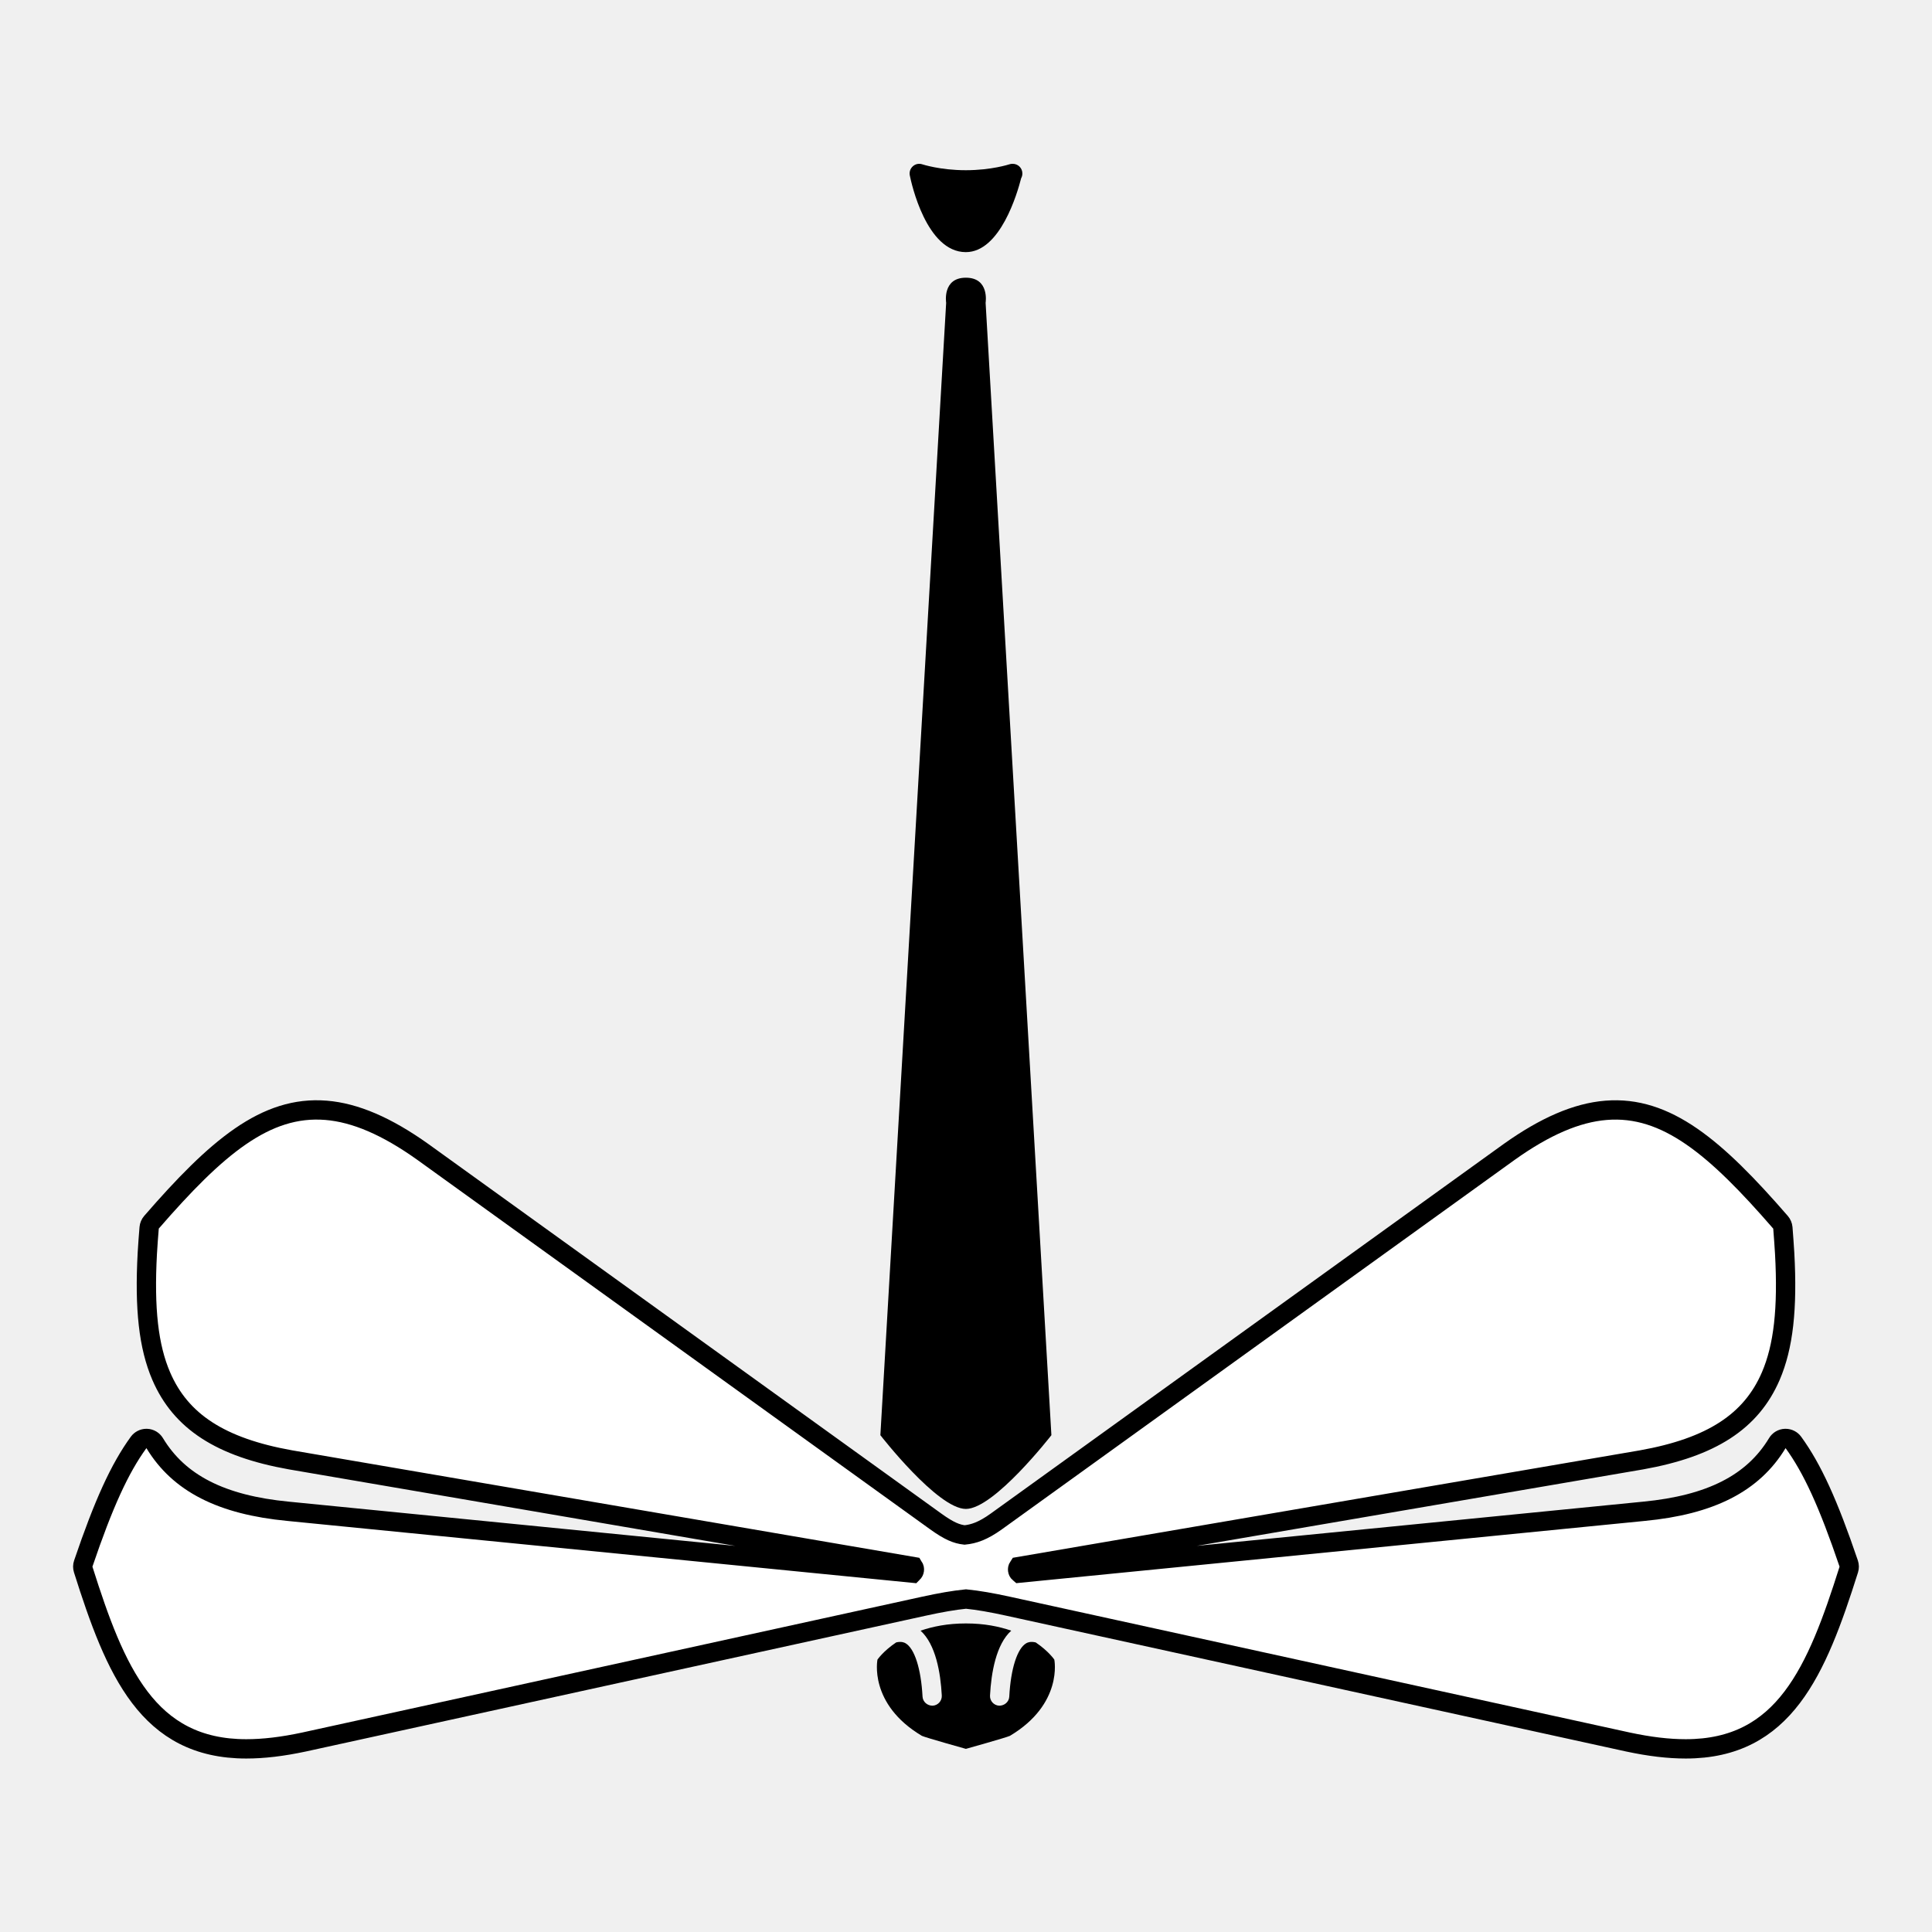
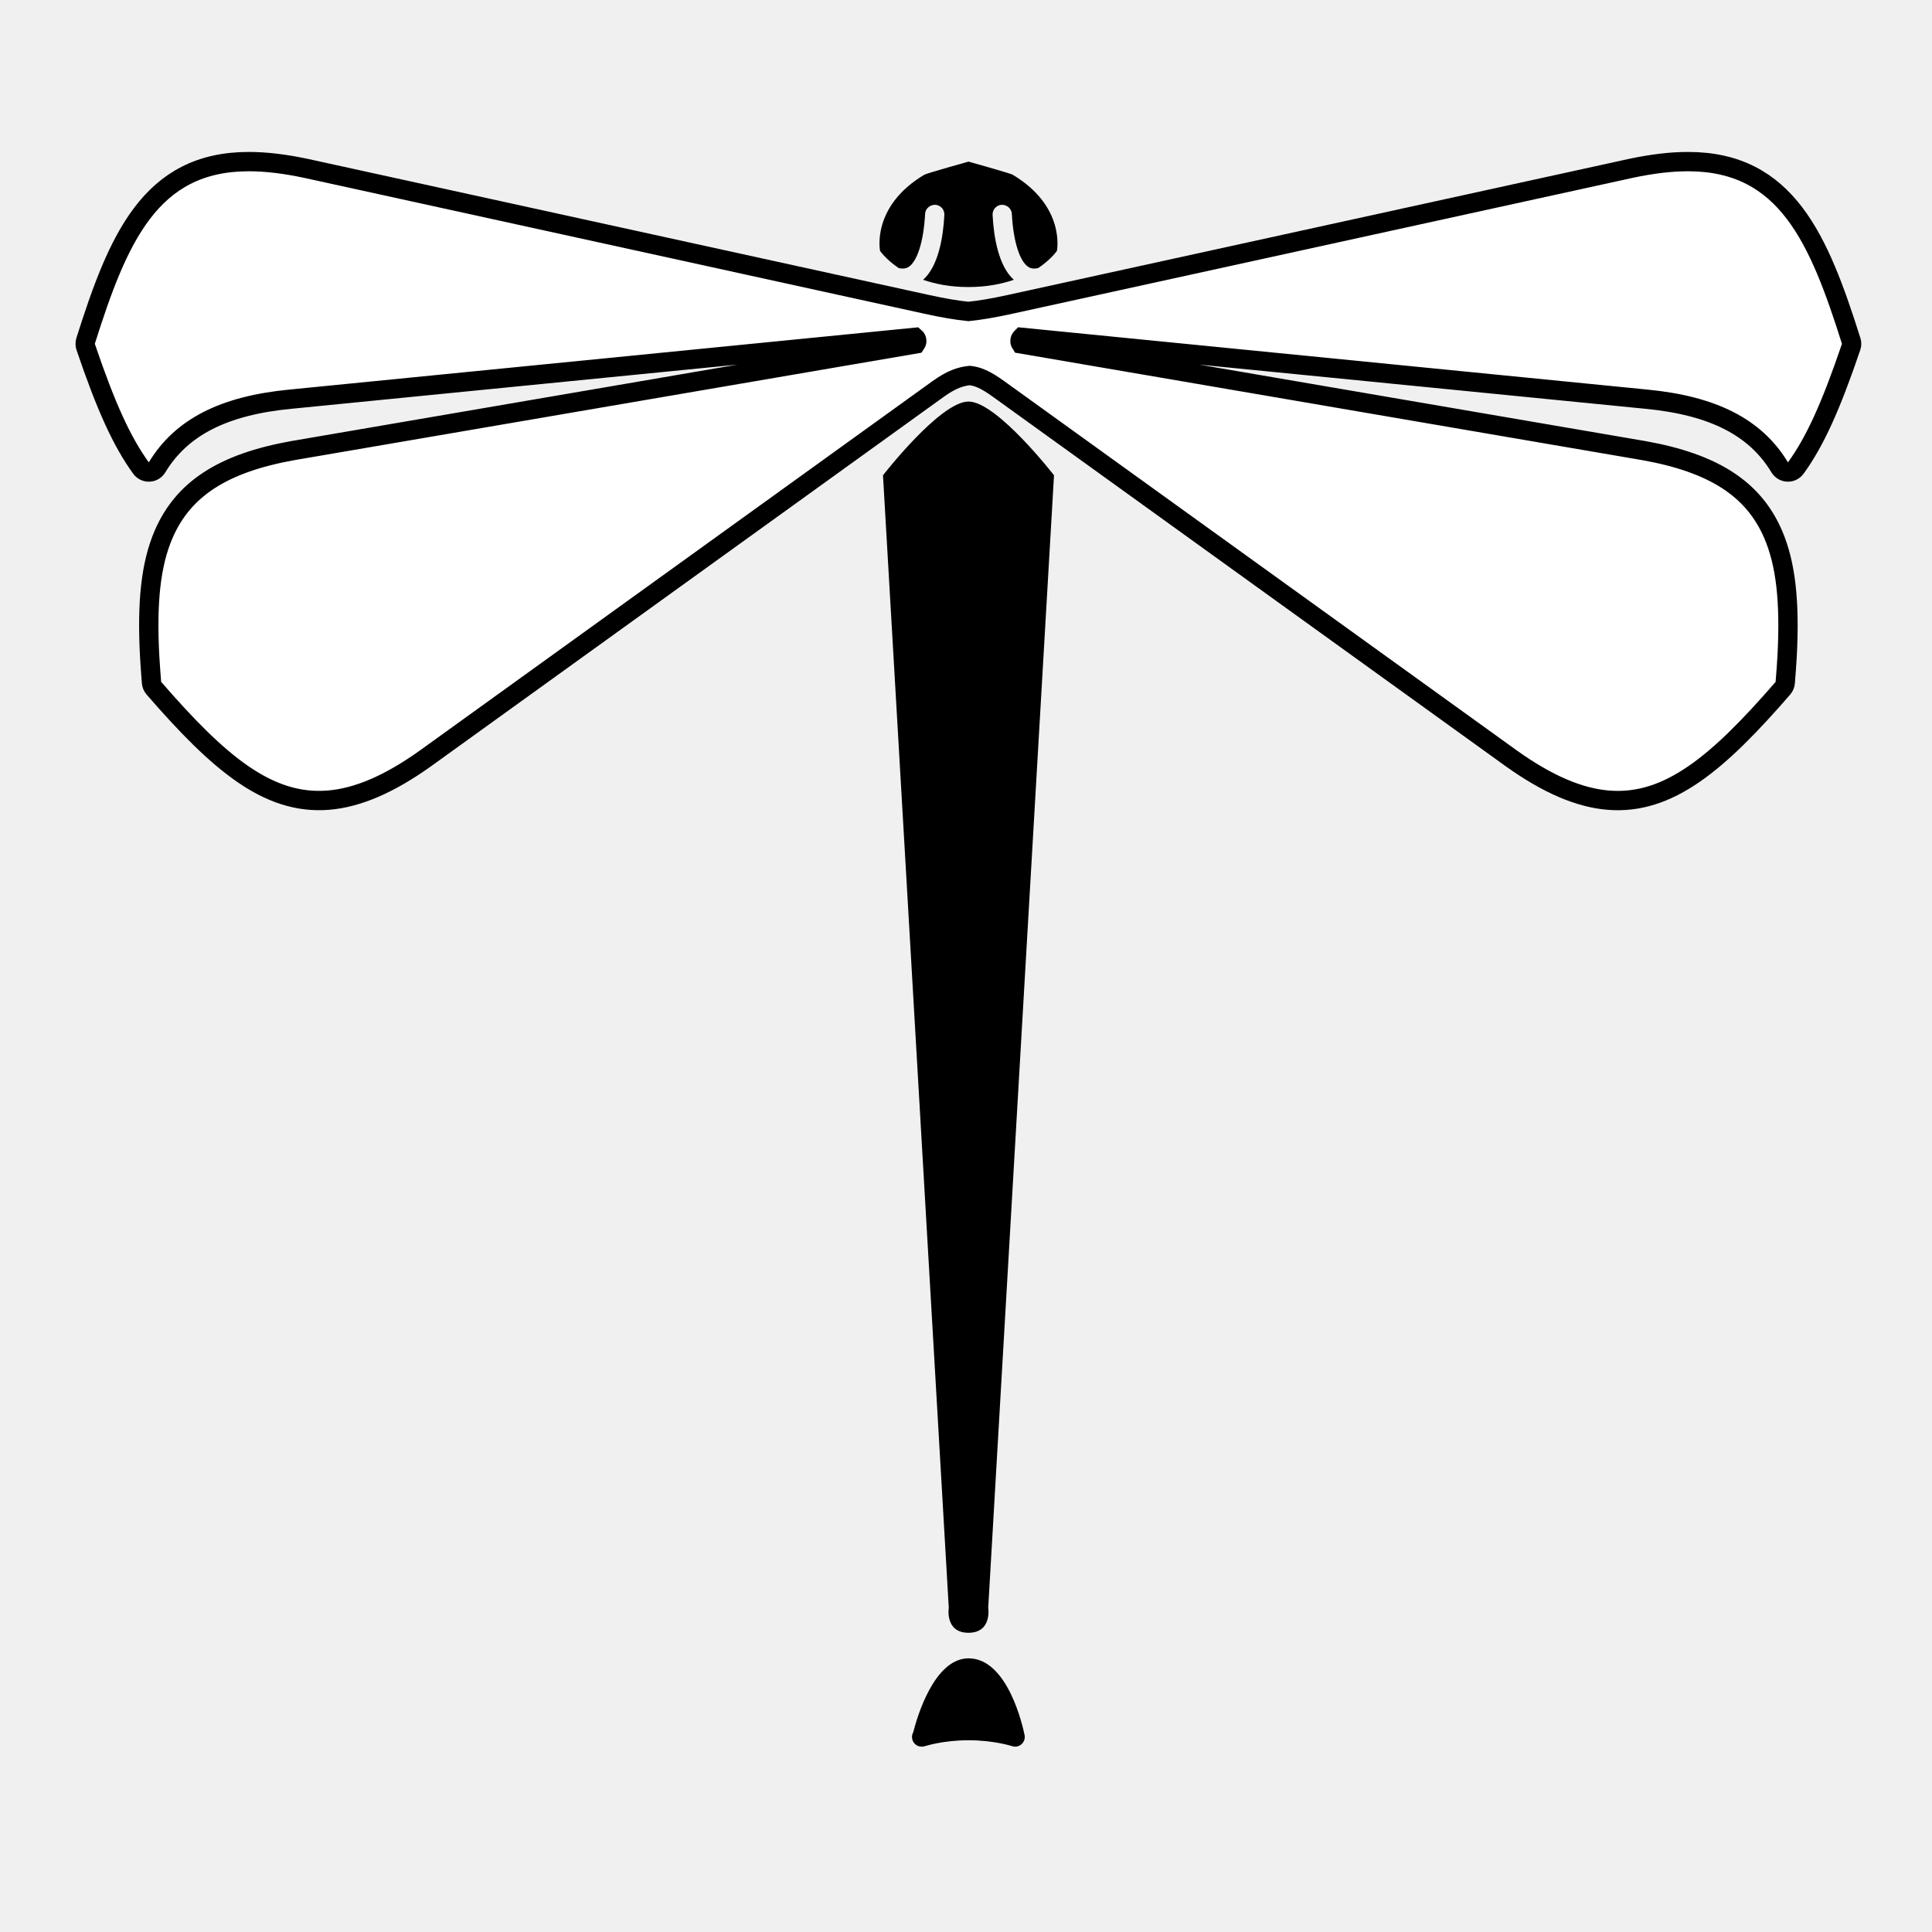
<svg xmlns="http://www.w3.org/2000/svg" version="1.1" id="Layer_1" x="0px" y="0px" width="100px" height="100px" viewBox="0 0 100 100" enable-background="new 0 0 100 100" xml:space="preserve">
  <defs id="defs21">
	
	
	
	
</defs>
  <g id="g3">
    <path fill="#000000" d="M238.149,92.25c-0.635,0-0.995-0.268-1.187-0.492c-0.407-0.48-0.375-1.127-0.351-1.34   c-0.178-2.926-3.446-55.647-3.449-57.567c-0.002-0.971,0.531-2.322,1.302-3.093c1.119-1.121,2.638-2.277,3.685-2.277   c0.886,0,2.229,1.048,3.225,1.789c1.218,0.905,1.761,2.455,1.76,3.581c-0.002,1.302-3.271,54.62-3.448,57.567   c0.024,0.213,0.057,0.859-0.352,1.34C239.144,91.982,238.783,92.25,238.149,92.25z" id="path5" />
  </g>
-   <g id="g9" style="fill:#000000;fill-opacity:1" transform="matrix(1,0,0,-1,0,99.50038)">
-     <path style="fill:#000000;fill-opacity:1" id="path11" d="m 52.419,91.021 c -0.005,0 -0.012,0 -0.019,0 -0.056,0 -0.107,-0.01 -0.16,-0.027 -0.009,-0.002 -0.924,-0.304 -2.248,-0.304 -1.326,0 -2.243,0.302 -2.251,0.304 -0.172,0.059 -0.356,0.021 -0.49,-0.098 -0.134,-0.119 -0.195,-0.298 -0.16,-0.474 0.082,-0.406 0.859,-3.972 2.899,-3.972 1.785,0 2.668,3.058 2.864,3.823 0.041,0.072 0.064,0.158 0.064,0.248 10e-4,0.277 -0.222,0.5 -0.499,0.5 z" />
+   <g id="g5591" transform="matrix(-1,0,0,-1,100.1232,98.8858)">
+     <g transform="matrix(1,0,0,-1,0,99.50038)" style="fill:#000000;fill-opacity:1" id="g9">
+       <path d="m 52.419,91.021 c -0.005,0 -0.012,0 -0.019,0 -0.056,0 -0.107,-0.01 -0.16,-0.027 -0.009,-0.002 -0.924,-0.304 -2.248,-0.304 -1.326,0 -2.243,0.302 -2.251,0.304 -0.172,0.059 -0.356,0.021 -0.49,-0.098 -0.134,-0.119 -0.195,-0.298 -0.16,-0.474 0.082,-0.406 0.859,-3.972 2.899,-3.972 1.785,0 2.668,3.058 2.864,3.823 0.041,0.072 0.064,0.158 0.064,0.248 10e-4,0.277 -0.222,0.5 -0.499,0.5 z" id="path11" style="fill:#000000;fill-opacity:1" />
+     </g>
+     <path d="m 87.253,90.521 c -0.895,0 -1.873,-0.116 -2.991,-0.355 l -32.093,-7.031 c -0.849,-0.186 -1.532,-0.305 -2.169,-0.37 -0.636,0.065 -1.321,0.184 -2.17,0.37 l -32.092,7.031 c -1.118,0.239 -2.097,0.355 -2.991,0.355 -5.1,0 -6.778,-4.022 -8.44,-9.281 -0.033,-0.101 -0.032,-0.21 0.003,-0.31 1.054,-3.104 1.884,-4.921 2.865,-6.271 0.095,-0.129 0.245,-0.205 0.404,-0.205 0.007,0 0.015,0 0.021,0 0.167,0.007 0.32,0.098 0.406,0.241 1.253,2.077 3.451,3.199 6.912,3.53 l 32.323,3.201 c 0.005,-0.005 0.009,-0.012 0.014,-0.017 0.078,-0.061 0.1,-0.216 0.039,-0.294 -0.007,-0.009 -0.008,-0.02 -0.013,-0.028 l -32.249,-5.526 c -3.614,-0.646 -5.676,-1.983 -6.688,-4.336 -0.654,-1.522 -0.875,-3.48 -0.719,-6.352 0.025,-0.426 0.057,-0.867 0.095,-1.322 0.009,-0.105 0.05,-0.206 0.12,-0.287 3.352,-3.863 5.905,-6.05 9.036,-5.795 1.51,0.123 3.146,0.826 5.004,2.15 l 26.556,19.133 c 0.693,0.499 1.081,0.651 1.491,0.698 0.468,-0.047 0.946,-0.2 1.639,-0.698 l 26.553,-19.132 c 1.859,-1.324 3.495,-2.027 5.005,-2.15 3.132,-0.254 5.684,1.932 9.035,5.795 0.07,0.081 0.111,0.181 0.122,0.287 0.036,0.455 0.067,0.896 0.093,1.322 0.158,2.872 -0.064,4.83 -0.718,6.352 -1.014,2.353 -3.075,3.69 -6.688,4.336 l -32.248,5.525 c -0.006,0.009 -0.008,0.02 -0.014,0.028 -0.061,0.079 -0.039,0.234 0.039,0.294 0.006,0.004 0.008,0.012 0.014,0.017 l 32.323,-3.201 c 3.46,-0.331 5.658,-1.453 6.912,-3.53 0.085,-0.144 0.24,-0.234 0.405,-0.241 0.008,0 0.016,0 0.021,0 0.16,0 0.311,0.076 0.404,0.205 0.981,1.35 1.812,3.166 2.865,6.271 0.033,0.1 0.036,0.209 0.003,0.311 -1.661,5.258 -3.339,9.28 -8.439,9.28 z" id="path13" style="fill:#ffffff;stroke:#000000" />
+     <path d="m 45.568,74.285 3.405,-58.613 c 0,0 -0.213,-1.298 1.021,-1.298 1.235,0 1.021,1.298 1.021,1.298 l 3.405,58.613 c 0,0 -2.962,3.817 -4.426,3.817 -1.464,0 -4.426,-3.817 -4.426,-3.817 z" id="path15" style="fill:#000000" />
+     <path d="m 51.243,87.761 c -0.016,0.275 0.197,0.51 0.472,0.525 0.277,0.003 0.512,-0.198 0.525,-0.473 0.076,-1.438 0.414,-2.497 0.884,-2.762 0.059,-0.032 0.205,-0.105 0.483,-0.04 0.67,0.452 0.964,0.889 0.964,0.889 0,0 0.471,2.296 -2.298,3.947 -0.189,0.09 -2.279,0.674 -2.279,0.674 0,0 -2.089,-0.584 -2.278,-0.674 -2.769,-1.65 -2.298,-3.947 -2.298,-3.947 0,0 0.295,-0.438 0.969,-0.89 0.274,-0.063 0.421,0.009 0.478,0.041 0.47,0.265 0.809,1.323 0.885,2.762 0.014,0.274 0.249,0.478 0.525,0.473 0.275,-0.015 0.486,-0.25 0.472,-0.525 -0.062,-1.176 -0.312,-2.646 -1.099,-3.357 0.631,-0.217 1.396,-0.375 2.351,-0.375 0.953,0 1.715,0.158 2.343,0.374 -0.787,0.709 -1.037,2.18 -1.099,3.358 z" id="path17" style="fill:#000000" />
  </g>
-   <path style="fill:#ffffff;stroke:#000000" id="path13" d="m 87.253,90.521 c -0.895,0 -1.873,-0.116 -2.991,-0.355 l -32.093,-7.031 c -0.849,-0.186 -1.532,-0.305 -2.169,-0.37 -0.636,0.065 -1.321,0.184 -2.17,0.37 l -32.092,7.031 c -1.118,0.239 -2.097,0.355 -2.991,0.355 -5.1,0 -6.778,-4.022 -8.44,-9.281 -0.033,-0.101 -0.032,-0.21 0.003,-0.31 1.054,-3.104 1.884,-4.921 2.865,-6.271 0.095,-0.129 0.245,-0.205 0.404,-0.205 0.007,0 0.015,0 0.021,0 0.167,0.007 0.32,0.098 0.406,0.241 1.253,2.077 3.451,3.199 6.912,3.53 l 32.323,3.201 c 0.005,-0.005 0.009,-0.012 0.014,-0.017 0.078,-0.061 0.1,-0.216 0.039,-0.294 -0.007,-0.009 -0.008,-0.02 -0.013,-0.028 l -32.249,-5.526 c -3.614,-0.646 -5.676,-1.983 -6.688,-4.336 -0.654,-1.522 -0.875,-3.48 -0.719,-6.352 0.025,-0.426 0.057,-0.867 0.095,-1.322 0.009,-0.105 0.05,-0.206 0.12,-0.287 3.352,-3.863 5.905,-6.05 9.036,-5.795 1.51,0.123 3.146,0.826 5.004,2.15 l 26.556,19.133 c 0.693,0.499 1.081,0.651 1.491,0.698 0.468,-0.047 0.946,-0.2 1.639,-0.698 l 26.553,-19.132 c 1.859,-1.324 3.495,-2.027 5.005,-2.15 3.132,-0.254 5.684,1.932 9.035,5.795 0.07,0.081 0.111,0.181 0.122,0.287 0.036,0.455 0.067,0.896 0.093,1.322 0.158,2.872 -0.064,4.83 -0.718,6.352 -1.014,2.353 -3.075,3.69 -6.688,4.336 l -32.248,5.525 c -0.006,0.009 -0.008,0.02 -0.014,0.028 -0.061,0.079 -0.039,0.234 0.039,0.294 0.006,0.004 0.008,0.012 0.014,0.017 l 32.323,-3.201 c 3.46,-0.331 5.658,-1.453 6.912,-3.53 0.085,-0.144 0.24,-0.234 0.405,-0.241 0.008,0 0.016,0 0.021,0 0.16,0 0.311,0.076 0.404,0.205 0.981,1.35 1.812,3.166 2.865,6.271 0.033,0.1 0.036,0.209 0.003,0.311 -1.661,5.258 -3.339,9.28 -8.439,9.28 z" />
-   <path style="fill:#000000" id="path15" d="m 45.568,74.285 3.405,-58.613 c 0,0 -0.213,-1.298 1.021,-1.298 1.235,0 1.021,1.298 1.021,1.298 l 3.405,58.613 c 0,0 -2.962,3.817 -4.426,3.817 -1.464,0 -4.426,-3.817 -4.426,-3.817 z" />
-   <path style="fill:#000000" id="path17" d="m 51.243,87.761 c -0.016,0.275 0.197,0.51 0.472,0.525 0.277,0.003 0.512,-0.198 0.525,-0.473 0.076,-1.438 0.414,-2.497 0.884,-2.762 0.059,-0.032 0.205,-0.105 0.483,-0.04 0.67,0.452 0.964,0.889 0.964,0.889 0,0 0.471,2.296 -2.298,3.947 -0.189,0.09 -2.279,0.674 -2.279,0.674 0,0 -2.089,-0.584 -2.278,-0.674 -2.769,-1.65 -2.298,-3.947 -2.298,-3.947 0,0 0.295,-0.438 0.969,-0.89 0.274,-0.063 0.421,0.009 0.478,0.041 0.47,0.265 0.809,1.323 0.885,2.762 0.014,0.274 0.249,0.478 0.525,0.473 0.275,-0.015 0.486,-0.25 0.472,-0.525 -0.062,-1.176 -0.312,-2.646 -1.099,-3.357 0.631,-0.217 1.396,-0.375 2.351,-0.375 0.953,0 1.715,0.158 2.343,0.374 -0.787,0.709 -1.037,2.18 -1.099,3.358 z" />
  <rect style="fill:none;stroke:none" id="rect3005" width="100.847" height="113.136" x="-0.424" y="-1.4210855e-14" ry="10.936" />
</svg>
